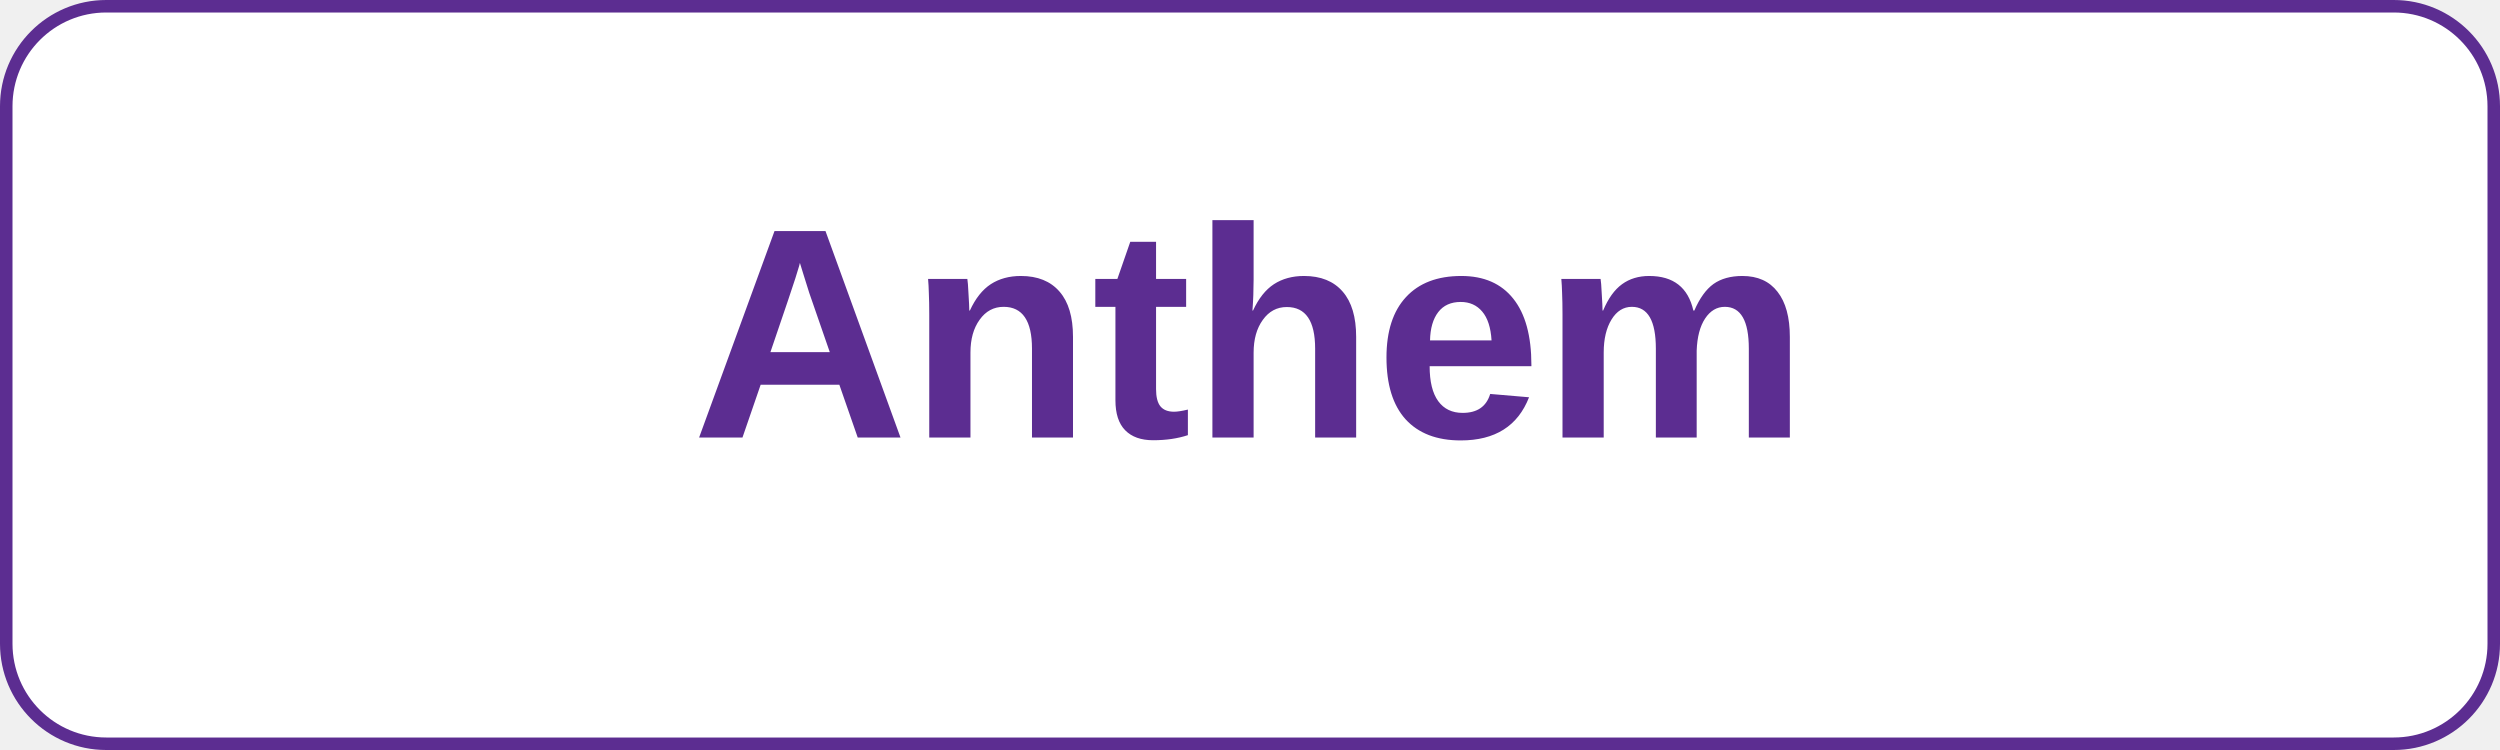
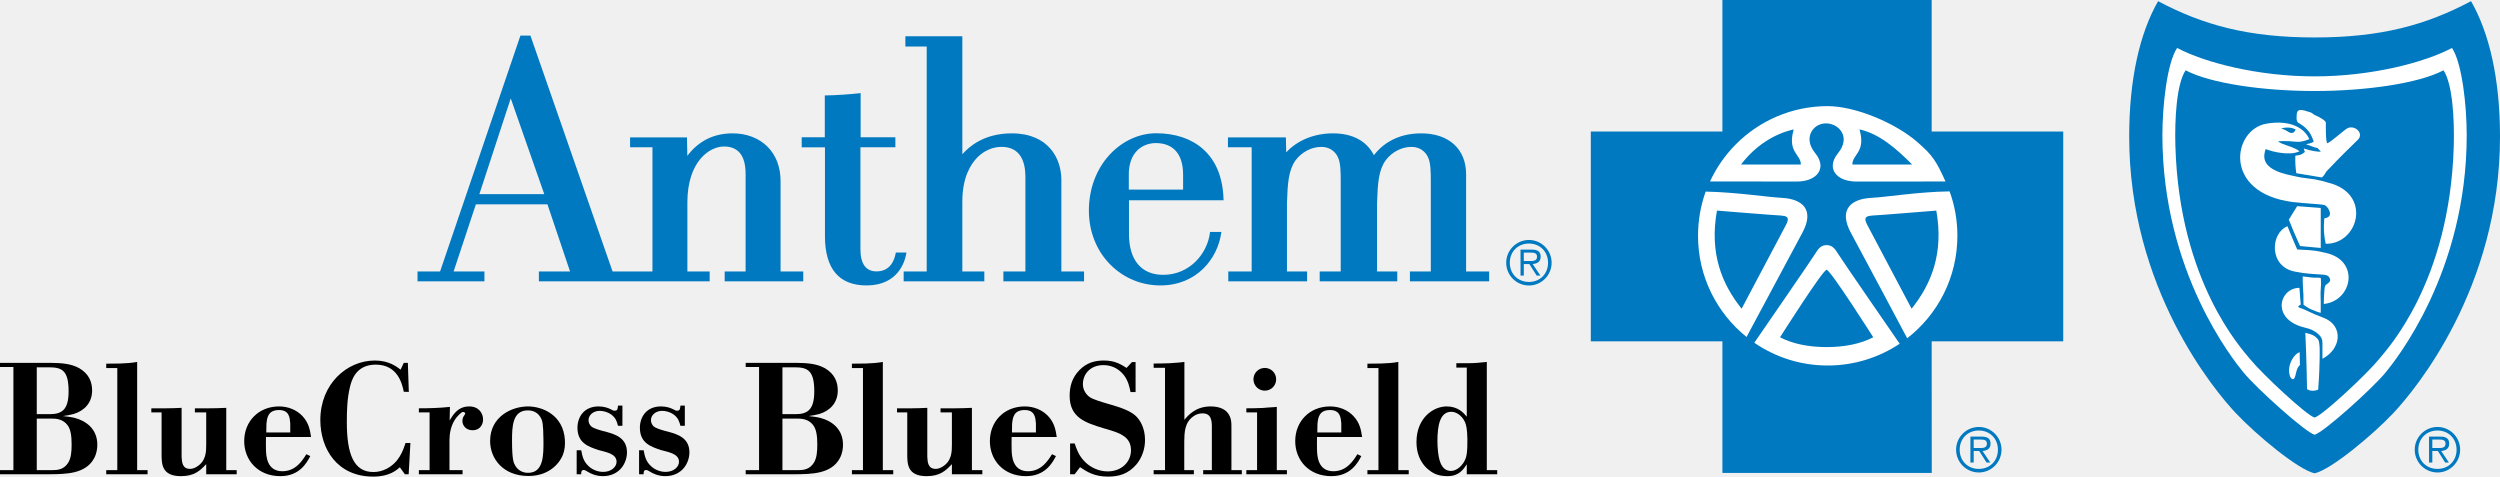
- <svg xmlns="http://www.w3.org/2000/svg" viewBox="0 0 200 60" width="200" height="60">
-   <rect x="0.5" y="0.5" width="199" height="59" rx="8" ry="8" fill="#ffffff" stroke="#5C2D91" stroke-width="1" />
-   <text x="100" y="35" font-family="Arial, Helvetica, sans-serif" font-weight="bold" font-size="24" fill="#5C2D91" text-anchor="middle">Anthem</text>
+ <svg xmlns="http://www.w3.org/2000/svg" x="0px" y="0px" width="676px" height="128.875px" viewBox="0 0 676 128.875" enable-background="new 0 0 676 128.875" xml:space="preserve">
+   <path d="M0,98.122h13.905c2.471,0.047,5.203,0.128,7.552,1.453c2.685,1.577,3.453,3.834,3.453,6.018      c0,3.276-2.052,5.456-4.992,6.353c-0.941,0.252-1.919,0.428-2.903,0.556c1.112,0.124,2.18,0.252,3.203,0.505      c2.944,0.768,6.098,2.899,6.098,7.256c0,1.023-0.171,2.348-0.854,3.627c-2.3,4.305-7.679,4.305-12.155,4.348H0v-1.112h3.626      V99.232H0V98.122z M9.94,99.322v12.666h3.494c3.331,0,5.116-1.196,5.116-6.185c0-5.633-1.785-6.48-5.285-6.48H9.94z       M9.94,113.182v13.943h4.266c1.402,0,3.109-0.167,4.26-2.044c0.77-1.285,0.898-2.99,0.898-4.818c0-2.182-0.169-4.18-1.196-5.419      c-1.234-1.538-3.027-1.662-4.264-1.662H9.94z" />
+   <path d="M28.728,98.336c0.815,0,2.221,0,3.761-0.041c1.53-0.045,3.237-0.173,4.598-0.426v29.256h2.818v1.112H28.728v-1.112      h2.989V99.532h-2.989V98.336z" />
+   <path d="M52.695,110.407c2.435,0,5.246,0.042,8.485-0.128v16.847h2.817v1.112h-8.237v-2.732      c-1.658,1.752-3.198,3.241-6.819,3.241c-5.293,0-5.248-3.369-5.248-6.136v-11.093h-2.775v-1.11c2.775,0,5.037,0.042,8.188-0.128      v13.269c0.088,1.363,0.171,3.233,2.266,3.233c0.593,0,1.149-0.167,1.791-0.552c2.598-1.538,2.598-4.177,2.598-6.015v-8.697      h-3.066V110.407z" />
+   <path d="M83.902,123.326c-0.978,1.885-2.939,5.421-8.104,5.421c-6.051,0-9.765-4.309-9.765-9.461      c0-5.34,3.879-9.388,9.425-9.388c2.386,0,4.739,0.894,6.354,2.642c1.703,1.838,2.002,3.71,2.302,5.633H71.918      c0,1.112-0.044,2.215,0,3.365c0.041,1.624,0.169,5.886,4.434,5.886c3.626,0,5.419-2.9,6.484-4.604L83.902,123.326z       M78.485,114.455c-0.128-1.483-0.252-3.582-3.027-3.582c-2.982,0-3.246,2.047-3.411,3.753L72,116.935h6.485V114.455z" />
+   <path d="M110.544,105.978l-1.363-0.047c-0.421-2.052-1.577-7.336-7.591-7.336c-5.545,0-6.613,4.566-6.994,6.183      c-0.725,3.072-0.813,6.22-0.813,9.386c0,8.657,1.88,13.47,7.167,13.47c1.239,0,2.431-0.291,3.543-0.854      c3.451-1.746,4.519-5.028,5.156-6.994h1.324l-0.471,8.451h-1.022l-1.367-1.881c-0.807,0.726-2.812,2.519-7.163,2.519      c-9.853,0-14.333-7.589-14.333-15.307c0-9.732,7.166-16.084,14.754-16.084c3.754,0,5.853,1.62,6.953,2.471l0.855-1.833h1.106      L110.544,105.978z" />
+   <path d="M113.262,110.407c2.817,0,5.629-0.086,8.404-0.385l-0.088,3.675c0.43-0.69,0.809-1.367,1.32-1.923      c0.984-1.149,2.221-1.876,3.965-1.876c2.648,0,3.759,1.876,3.759,3.537c0,1.192-0.679,2.901-2.856,2.901      c-1.754,0-2.732-1.281-2.732-2.51c0-0.772,0.299-1.247,0.552-1.585c0.088-0.171,0.218-0.295,0.218-0.424      c0-0.214-0.302-0.43-0.599-0.43c-0.599,0-1.962,1.744-1.962,1.744c-1.365,1.88-1.705,4.185-1.705,5.894v8.101h3.539v1.112      h-11.814v-1.112h2.897v-15.608h-2.897V110.407z" />
+   <path d="M152.235,122.906c-0.601,1.662-3.16,5.798-9.345,5.798c-6.862,0-10.362-4.689-10.362-9.469      c0-6.609,5.884-9.337,10.237-9.337c3.883,0,9.555,2.3,9.981,9.041C152.836,120.263,152.706,121.667,152.235,122.906z       M146.392,113.306c-0.681-1.532-1.962-2.339-3.667-2.339c-4.181,0-4.271,4.434-4.271,8.186c0,5.071,0.43,5.972,0.771,6.566      c0.513,1.025,1.664,2.133,3.541,2.133c4.221,0,4.221-4.689,4.183-8.874C146.901,114.455,146.649,113.86,146.392,113.306z" />
+   <path d="M168.301,115.14h-1.196c-0.297-1.104-0.554-2.086-1.791-3.027c-0.855-0.644-2.092-1.021-3.156-1.021      c-1.789,0-3.023,1.196-3.023,2.51c0,0.644,0.293,1.324,0.807,1.752c0.383,0.342,1.789,0.854,2.982,1.157l1.284,0.338      c2.049,0.595,5.327,1.534,5.327,5.456c0,2.819-1.913,6.441-6.57,6.441c-1.962,0-3.49-0.852-3.747-1.019      c-0.687-0.385-1.067-0.646-1.365-0.646c-0.768,0-0.728,0.855-0.683,1.155h-1.239v-6.485h1.239      c0.255,1.367,0.511,2.938,1.964,4.271c1.06,1.021,2.555,1.577,3.965,1.577c2.214,0,3.622-1.371,3.622-2.732      c0-2.257-3.072-2.643-4.816-3.157c-2.73-0.895-5.76-1.877-5.76-6.051c0-2.82,1.708-5.762,5.717-5.762      c1.496,0,2.638,0.423,3.364,0.809c0.432,0.261,0.644,0.342,0.984,0.342c0.768,0,0.807-0.424,0.895-1.369h1.196V115.14z" />
+   <path d="M185.178,115.14h-1.192c-0.295-1.104-0.554-2.086-1.789-3.027c-0.85-0.644-2.09-1.021-3.158-1.021      c-1.791,0-3.028,1.196-3.028,2.51c0,0.644,0.298,1.324,0.811,1.752c0.383,0.342,1.793,0.854,2.985,1.157l1.281,0.338      c2.045,0.595,5.332,1.534,5.332,5.456c0,2.819-1.921,6.441-6.566,6.441c-1.964,0-3.504-0.852-3.761-1.019      c-0.678-0.385-1.063-0.646-1.365-0.646c-0.766,0-0.719,0.855-0.679,1.155h-1.241v-6.485h1.241      c0.253,1.367,0.509,2.938,1.962,4.271c1.068,1.021,2.561,1.577,3.965,1.577c2.221,0,3.626-1.371,3.626-2.732      c0-2.257-3.07-2.643-4.822-3.157c-2.728-0.895-5.755-1.877-5.755-6.051c0-2.82,1.703-5.762,5.716-5.762      c1.494,0,2.646,0.423,3.37,0.809c0.426,0.261,0.635,0.342,0.979,0.342c0.768,0,0.811-0.424,0.895-1.369h1.192V115.14z" />
+   <path d="M201.633,98.122h13.903c2.471,0.047,5.199,0.128,7.544,1.453c2.687,1.577,3.455,3.834,3.455,6.018      c0,3.276-2.045,5.456-4.989,6.353c-0.937,0.252-1.923,0.428-2.899,0.556c1.112,0.124,2.174,0.252,3.199,0.505      c2.946,0.768,6.102,2.899,6.102,7.256c0,1.023-0.175,2.348-0.856,3.627c-2.3,4.305-7.676,4.305-12.158,4.348h-13.3v-1.112h3.618      V99.232h-3.618V98.122z M211.569,99.322v12.666h3.498c3.323,0,5.114-1.196,5.114-6.185c0-5.633-1.791-6.48-5.291-6.48H211.569z       M211.569,113.182v13.943h4.264c1.406,0,3.111-0.167,4.266-2.044c0.766-1.285,0.896-2.99,0.896-4.818      c0-2.182-0.175-4.18-1.196-5.419c-1.236-1.538-3.029-1.662-4.264-1.662H211.569z" />
+   <path d="M230.359,98.336c0.811,0,2.219,0,3.755-0.041c1.536-0.045,3.237-0.173,4.602-0.426v29.256h2.818v1.112h-11.175v-1.112      h2.987V99.532h-2.987V98.336z" />
+   <path d="M254.324,110.407c2.428,0,5.246,0.042,8.485-0.128v16.847h2.817v1.112h-8.235v-2.732      c-1.664,1.752-3.198,3.241-6.825,3.241c-5.289,0-5.242-3.369-5.242-6.136v-11.093h-2.774v-1.11c2.774,0,5.032,0.042,8.192-0.128      v13.269c0.082,1.363,0.165,3.233,2.257,3.233c0.597,0,1.155-0.167,1.791-0.552c2.602-1.538,2.602-4.177,2.602-6.015v-8.697      h-3.068V110.407z" />
+   <path d="M285.531,123.326c-0.982,1.885-2.944,5.421-8.104,5.421c-6.057,0-9.765-4.309-9.765-9.461      c0-5.34,3.873-9.388,9.425-9.388c2.384,0,4.732,0.894,6.352,2.642c1.706,1.838,2.003,3.71,2.306,5.633h-12.201      c0,1.112-0.047,2.215,0,3.365c0.043,1.624,0.169,5.886,4.435,5.886c3.625,0,5.417-2.9,6.483-4.604L285.531,123.326z       M280.114,114.455c-0.132-1.483-0.259-3.582-3.027-3.582c-2.985,0-3.244,2.047-3.415,3.753l-0.043,2.309h6.485V114.455z" />
+   <path d="M307.06,106.009h-1.367c-0.299-1.445-0.597-2.942-1.75-4.519c-1.705-2.219-3.966-2.763-5.586-2.763      c-3.496,0-5.544,2.386-5.544,5.152c0,1.371,0.683,2.646,1.791,3.458c0.852,0.642,3.286,1.369,5.672,2.052      c2.604,0.762,5.376,1.66,6.911,3.151c1.063,1.029,2.428,3.156,2.428,6.438c0,2.386-0.807,4.779-2.343,6.617      c-2.221,2.6-4.861,3.28-7.636,3.28c-3.749,0-5.757-1.318-7.591-2.557l-1.453,1.919h-1.237v-8.318h1.237      c0.468,1.367,1.026,3.072,2.473,4.648c1.668,1.828,4.05,2.899,6.442,2.899c3.752,0,6.313-2.557,6.313-5.715      c0-3.622-3.027-4.6-5.588-5.417l-1.876-0.552c-4.778-1.457-9.125-2.812-9.125-8.749c0-2.604,0.683-4.946,2.643-6.951      c1.962-2.004,4.138-2.6,6.65-2.6c2.984,0,4.612,1.068,6.1,2.005l1.455-1.577h0.982V106.009z" />
+   <path d="M311.945,98.295c1.155,0,2.608,0,4.354-0.082c2.388-0.134,3.239-0.263,3.962-0.344v15.65      c0.986-1.19,3.036-3.622,7.082-3.622c2.559,0,3.883,0.894,4.48,1.571c1.196,1.371,1.155,2.823,1.155,4.227v11.43h2.812v1.112      h-10.451v-1.112h2.345v-11.263c0.047-2.166-0.165-4.089-2.516-4.089c-0.933,0-1.789,0.295-2.426,0.766      c-2.431,1.663-2.479,4.395-2.518,6.823v7.763h2.602v1.112h-10.879v-1.112h3.072V99.446h-3.072V98.295z" />
+   <path d="M337.01,111.518v-1.11c1.923,0,2.944-0.039,4.056-0.086c1.068-0.081,2.176-0.171,4.181-0.299v17.104h2.733v1.112H337.01      v-1.112h2.901v-15.608H337.01z M342.001,99.489c1.713,0,3.074,1.367,3.074,3.066c0,1.706-1.36,3.081-3.074,3.081      c-1.706,0-3.068-1.375-3.068-3.081C338.933,100.856,340.296,99.489,342.001,99.489z" />
+   <path d="M368.099,123.326c-0.974,1.885-2.943,5.421-8.108,5.421c-6.053,0-9.763-4.309-9.763-9.461      c0-5.34,3.882-9.388,9.423-9.388c2.392,0,4.743,0.894,6.356,2.642c1.713,1.838,2.011,3.71,2.313,5.633h-12.201      c0,1.112-0.047,2.215,0,3.365c0.034,1.624,0.171,5.886,4.433,5.886c3.624,0,5.419-2.9,6.484-4.604L368.099,123.326z       M362.684,114.455c-0.132-1.483-0.257-3.582-3.033-3.582c-2.98,0-3.237,2.047-3.408,3.753l-0.039,2.309h6.48V114.455z" />
+   <path d="M369.749,98.336c0.819,0,2.225,0,3.761-0.041c1.536-0.045,3.239-0.173,4.597-0.426v29.256h2.815v1.112h-11.173v-1.112      h2.987V99.532h-2.987V98.336z" />
+   <path d="M393.794,99.408v-1.194h2.864c2.176,0,3.324-0.134,5.374-0.344v29.256h2.812v1.112h-8.227v-2.686      c-0.982,1.448-2.095,3.194-5.248,3.194c-1.108,0-2.262-0.167-3.28-0.595c-0.77-0.342-5.077-2.433-5.077-8.617      c0-6.563,4.608-9.637,8.149-9.637c3.113,0,4.601,1.748,5.456,2.774V99.408H393.794z M396.019,113.907      c-0.729-1.5-2.225-2.563-3.586-2.563c-3.023,0-3.753,3.582-3.753,7.941c0,0.85,0.053,1.744,0.135,2.596      c0.208,1.876,0.636,5.462,3.532,5.462c1.622,0,3.288-1.581,3.924-3.294c0.212-0.502,0.563-1.528,0.51-5.281      C396.735,116.208,396.527,114.887,396.019,113.907z" />
+   <path fill="#0079C1" d="M535.076,126.792c-2.995,0-5.175-2.168-5.175-5.197c0-2.993,2.18-5.188,5.175-5.188      c2.979,0,5.162,2.194,5.162,5.188C540.238,124.624,538.055,126.792,535.076,126.792 M535.076,127.758      c3.386,0,6.132-2.767,6.132-6.164c0-3.378-2.746-6.145-6.132-6.145c-3.391,0-6.148,2.767-6.148,6.145      C528.928,124.992,531.686,127.758,535.076,127.758 M533.687,121.951h1.495l1.98,3.117h1.007l-2.091-3.117      c1.21-0.108,2.164-0.6,2.164-1.958c0-1.268-0.611-1.939-2.445-1.939h-2.999v7.015h0.889V121.951z M533.687,121.142v-2.284h1.923      c0.852,0,1.654,0.124,1.654,1.118c0,1.311-1.356,1.166-2.347,1.166H533.687z" />
+   <path fill="#0079C1" d="M659.095,126.792c-2.999,0-5.184-2.168-5.184-5.197c0-2.993,2.185-5.188,5.184-5.188      c2.982,0,5.162,2.194,5.162,5.188C664.257,124.624,662.077,126.792,659.095,126.792 M659.095,127.758      c3.382,0,6.128-2.767,6.128-6.164c0-3.378-2.746-6.145-6.128-6.145c-3.395,0-6.153,2.767-6.153,6.145      C652.941,124.992,655.7,127.758,659.095,127.758 M657.701,121.951h1.499l1.977,3.117h1.006l-2.086-3.117      c1.21-0.108,2.16-0.6,2.16-1.958c0-1.268-0.604-1.939-2.438-1.939h-3.007v7.015h0.889V121.951z M657.701,121.142v-2.284h1.923      c0.855,0,1.654,0.124,1.654,1.118c0,1.311-1.356,1.166-2.347,1.166H657.701z" />
+   <polygon fill="#0079C1" points="557.897,35.575 522.322,35.575 522.322,0 465.738,0 465.738,35.575 430.155,35.575     430.155,92.302 465.738,92.302 465.738,127.879 522.347,127.879 522.322,92.302 557.897,92.302 " />
+   <path fill="#0079C1" d="M668.169,0.317c-12.086,6.412-24.272,9.812-42.303,9.812c-18.055,0-30.226-3.4-42.318-9.808     c-4.979,8.685-7.815,21.129-7.815,36.608c0,41.144,23.103,68.698,28.799,74.745c5.681,6.041,16.971,15.378,21.335,16.311     c4.352-0.933,15.646-10.288,21.326-16.323C652.885,105.627,676,78.069,676,36.93C676,21.451,673.156,9.002,668.169,0.317" />
+   <path fill="#FFFFFF" d="M527.171,51.749c-8.764,0.141-16.611,1.504-21.387,1.772c-5.049,0.31-8.749,2.973-5.351,9.347     c3.427,6.377,14.823,27.703,15.271,28.602c8.268-6.419,13.573-16.447,13.573-27.707     C529.278,59.536,528.544,55.506,527.171,51.749 M516.899,83.478c0,0-10.83-20.46-12.004-22.683c-1.194-2.223,0-2.374,1.324-2.514     c1.039,0,17.357-1.336,17.357-1.336C525.635,68.504,522.225,76.802,516.899,83.478 M482.062,53.521     c-4.678-0.265-12.31-1.528-20.85-1.713c-1.337,3.722-2.066,7.774-2.066,11.955c0,11.05,5.118,20.915,13.121,27.353     c2.249-4.219,12.057-22.508,15.129-28.247C490.802,56.494,487.085,53.832,482.062,53.521 M482.945,60.795     c-1.186,2.223-12.016,22.683-12.016,22.683c-5.33-6.676-8.744-14.974-6.666-26.534c0,0,16.307,1.336,17.346,1.336     C482.945,58.421,484.119,58.572,482.945,60.795 M491.221,47.277c1.394-1.426,1.508-3.567-0.419-5.906     c-3.406-4.154-0.457-8.155,3.112-8.011c3.558,0.151,6.52,3.857,3.121,8.011c-1.919,2.339-1.825,4.48-0.423,5.906     c1.083,1.126,2.97,1.807,5.313,1.807l24.15-0.008c-2.538-5.499-3.341-6.963-7.713-10.743c-5.79-5.016-16.592-9.636-24.158-9.636     c-9.689,0-18.446,3.936-24.79,10.288c-2.901,2.914-5.285,6.318-7.033,10.083l23.527,0.016     C488.255,49.084,490.121,48.404,491.221,47.277 M502.806,34.988c5.496,1.2,10.178,5.423,14.24,9.496h-16.168     C500.878,41.667,504.586,41.216,502.806,34.988 M485.02,34.999c-1.78,6.218,1.932,6.668,1.932,9.486h-16.177     C474.349,39.739,479.527,36.188,485.02,34.999 M493.914,66.277c-1.475,0-2.232,0.904-3.112,2.377     c-0.782,1.302-13.483,19.737-16.438,24.024c5.64,3.885,12.484,6.154,19.84,6.154c7.22,0,13.902-2.18,19.472-5.888     c0,0-15.756-22.81-16.641-24.291C496.135,67.182,495.394,66.277,493.914,66.277 M493.914,93.852     c-4.894,0-9.196-0.882-12.594-2.655c0,0,11.563-18.246,12.594-18.246c1.035,0,12.615,18.246,12.615,18.246     C503.115,92.97,498.813,93.852,493.914,93.852" />
+   <path fill="#FFFFFF" d="M663.022,12.965c-7.493,3.975-21.877,7.688-37.156,7.688c-15.3,0-29.676-3.714-37.173-7.688     c-2.75,4.146-3.98,15.663-3.98,23.588c0,37.117,19.317,60.95,21.934,64.165c3.565,4.339,16.819,16.259,19.22,16.83     c2.375-0.57,15.639-12.49,19.199-16.83c2.633-3.225,21.934-27.047,21.934-64.165C666.999,28.628,665.772,17.111,663.022,12.965      M643.171,97.248c-3.202,3.912-15.141,15.099-17.305,15.657c-2.164-0.558-14.118-11.745-17.325-15.657     c-2.376-2.899-19.236-20.947-20.316-57.745c-0.212-7.135,0.29-16.769,2.763-20.495c6.748,3.573,21.103,5.603,34.879,5.603     c13.739-0.004,28.114-2.029,34.858-5.603c2.478,3.726,2.97,13.36,2.771,20.487C662.428,76.301,645.551,94.349,643.171,97.248" />
+   <path fill="#FFFFFF" d="M628.633,86.069c-0.603-0.249-2.168-0.847-2.922-1.165c-0.949-0.406-2.607-1.255-3.288-1.481     c-0.627-0.214-1.65-0.369-0.297-1.071c-0.054-0.988-0.176-1.679-0.204-2.441c0-0.617-0.11-1.34-0.167-2.078     c-5.477,0.049-7.685,8.451,1.251,10.692c1.3,0.322,1.703,0.458,2.241,0.733c0.985,0.526,1.365,0.833,1.813,1.271     c0.579,0.54,0.93,1.239,0.93,2.196v4.284C633.11,94.333,633.628,88.246,628.633,86.069" />
+   <path fill="#FFFFFF" d="M627.558,75.201c-0.889-0.255-0.901,0.008-2.693-0.186c-0.97-0.112-1.398-0.218-2.213-0.261     c-0.021,0.654,0.037,2.483,0.073,3.058l0.122,1.915v1.503c0,0.188,0.024,1.006,0.033,1.206c0.644,0.344,1.197,0.9,2.265,1.308     c0.722,0.265,1.684,0.731,2.384,0.831c0-0.66-0.028-2.074,0-2.754c0.009-1.286-0.073-1.255-0.053-2.579     c0.017-0.703,0.082-1.636,0.126-2.347C627.626,76.549,627.549,75.465,627.558,75.201" />
+   <path fill="#FFFFFF" d="M624.64,90.332c-0.681-0.202-0.692-0.132-1.279-0.354c0.13,3.284,0.31,7.243,0.342,9.594     c0.058,2.292,0.118,5.118,0.118,5.645c1.337,0.909,3.008,0.141,3.008,0.141c0.036-0.367,0.325-3.948,0.387-7.837     c0.024-1.589,0.195-5.128-0.48-5.82C626.4,91.287,625.711,90.635,624.64,90.332" />
+   <path fill="#FFFFFF" d="M618.951,100.188c0.005,0.373,0.103,1.919,0.836,2.296c0.269,0.141,0.477-0.01,0.587-0.181     c0.533-0.813,0.419-2.659,1.527-3.598l-0.081-3.498C620.219,95.822,618.936,98.226,618.951,100.188" />
+   <path fill="#FFFFFF" d="M628.764,68.351c-1.365-0.291-2.095-0.466-2.498-0.52c-2.371-0.295-3.109-0.242-5.102-0.373l-1.23-2.86     l-1.394-3.419c-4.616,1.791-5.138,10.902,2.001,12.265c3.084,0.591,4.001,0.534,4.934,0.642c1.789,0.192,3.737,0.008,4.271,0.78     c0.949,1.374-0.347,1.626-0.981,2.325c-0.204,0.532-0.204,0.762-0.261,1.508c-0.119,1.192-0.135,2.377-0.155,3.492     C636.04,81.418,638.306,70.395,628.764,68.351" />
+   <path fill="#FFFFFF" d="M629.541,49.394c-0.513-0.124-1.014-0.318-1.576-0.458c-1.296-0.326-2.751-0.586-4.352-0.753     c-1.565-0.125-3.012-0.544-4.177-0.772c-8.476-1.717-7.347-5.378-6.816-7.096c1.418,0.525,2.746,0.839,4.168,1.027     c1.662,0.209,3.463,0.271,5.008-0.432c-1.386-1.204-4.784-1.748-5.814-2.689c0,0,1.833-0.236,4.934,0.114     c1.553,0.186,3.505-0.719,3.505-0.719c-1.157-2.744-4.779-5.315-11.503-4.192c-9.258,1.538-12.057,18.721,6.976,21.198     c1.116,0.141,3.301,0.29,4.552,0.416c1.98,0.175,2.909,0.175,4.059,0.397c0.807,0.155,2.97,3.276,0.004,3.582     c0,0-0.477,3.315,0.366,6.9C637.772,66.047,641.492,52.301,629.541,49.394 M620.748,35.007c0,0-0.289,0.859-0.904,0.933     c-0.57,0.065-0.941-0.188-1.324-0.442c-1.035-0.642-1.699-0.748-1.699-0.748S618.911,34.013,620.748,35.007" />
+   <polygon fill="#FFFFFF" points="621.938,66.53 627.528,67.049 627.528,56.233 621.151,55.744 618.895,59.391 620.374,63.001     " />
+   <path fill="#FFFFFF" d="M634.513,34.813c-0.974,0.656-3.957,3.329-5.114,3.901c-0.619,0.31-0.484-5.521-0.484-5.521     c0.045-0.475-1.491-1.477-3.117-2.137c-0.191-0.102-0.465-0.409-0.941-0.638c-2.53-0.813-3.915-1.344-3.847,1.072     c0.021,0.389-0.162,0.882,0.29,1.614c0,0,2.44,1.204,3.516,3.251c0.632,1.208,0.808,1.962,0.808,1.962s-0.534,0.446-2.099,0.676     c1.198,0.385,2.204,0.878,3.146,1.045l0.889,0.972c-0.693,0.073-2.571-0.179-4.621-0.844l0.293,0.933     c-0.822,0.679-1.182,0.854-2.57,0.994c-0.069,1.581,0.024,3.315,0.265,4.743l6.89,1.143c0.563-0.326,1.174-1.55,1.243-1.62     c1.227-1.314,3.573-3.777,8.491-8.552C639.418,35.991,636.488,33.495,634.513,34.813" />
+   <path fill="#0079C1" d="M325.265,40.275c-3.131-2.776-7.503-4.241-12.647-4.241c-4.578,0-9.155,2.1-12.542,5.761       c-3.626,3.91-5.629,9.264-5.643,15.086c-0.015,5.704,2.063,10.93,5.845,14.715c3.608,3.612,8.408,5.594,13.523,5.582       c9.885-0.018,15.429-7.324,16.407-14.114l0.053-0.354h-0.358h-2.435H327.2l-0.039,0.275       c-0.697,5.503-5.378,11.346-12.687,11.328c-5.833-0.008-9.182-3.995-9.196-10.942c0,0,0-7.599,0-9.223h25.259h0.322       l-0.017-0.315C330.656,47.938,328.777,43.376,325.265,40.275z M319.907,51.274H305.23c0-0.994,0-4.148,0-4.148       c-0.004-2.713,0.778-4.942,2.27-6.432c1.308-1.298,3.101-2.009,5.055-2.009c4.73,0.016,7.34,3.023,7.353,8.463       C319.907,47.149,319.907,50.28,319.907,51.274z" />
+   <path fill="#0079C1" d="M245.097,68.286h-0.36h-2.251h-0.252l-0.047,0.249c-0.344,1.821-1.471,4.861-5.175,4.849       c-2.877-0.008-4.339-2.021-4.352-5.976c0,0,0-24.541,0-27.583h9.145h0.312l-0.004-0.303l-0.006-2.09v-0.31h-0.306h-9.082       V25.523v-0.346l-0.338,0.039c-2.21,0.249-6.711,0.583-9.05,0.583h-0.308v0.308v11.007h-5.935h-0.31v0.308v2.108v0.3h0.31h5.978       v24.016c0.008,8.846,3.797,13.334,11.258,13.334c8.565,0,10.366-6.532,10.716-8.532L245.097,68.286z" />
+   <path fill="#0079C1" d="M211.066,73.406V48.982c0-3.779-1.22-7.004-3.542-9.329c-2.325-2.313-5.67-3.602-9.417-3.594       c-5.12,0.004-9.235,2.063-12.258,6.085l-0.083-4.698l-0.004-0.299h-0.301h-14.779h-0.308v0.308v2.056v0.313h0.308h5.741v33.581       h-10.788L143.501,9.834l-0.069-0.206h-0.222h-2.266h-0.218l-0.074,0.206l-21.654,63.572h-5.79h-0.31v0.312v2.047v0.312h0.31       h17.476h0.31v-0.312v-2.047v-0.312h-0.31h-8.027l6.018-18.152h19.354l6.114,18.152h-8.121h-0.31v0.312v2.047v0.312h0.31h45.56       h0.31v-0.312v-2.055v-0.304h-0.31h-5.715V54.76c0.012-11.12,5.945-15.153,9.928-15.145c3.857,0,5.814,2.498,5.819,7.422       c0,0,0,23.404,0,26.369h-5.344h-0.314v0.304v2.055v0.312h0.314h20.624h0.308v-0.312v-2.055v-0.304h-0.308H211.066z        M138.104,26.607l9.068,25.888h-17.551L138.104,26.607z" />
+   <path fill="#0079C1" d="M286.992,73.406V48.602c-0.004-5.792-3.522-12.55-13.422-12.542       c-7.668,0.004-11.643,3.726-13.354,5.649V10.121V9.813h-0.308h-14.787h-0.306v0.308v2.16v0.299h0.306h5.46v60.826h-5.92h-0.31       v0.304v2.055v0.312h0.31h21.198h0.303v-0.312v-2.055v-0.304h-0.303h-5.644V54.52c0-6.528,2.231-10.117,4.101-11.998       c1.817-1.807,4.128-2.81,6.523-2.806c5.285,0.006,6.41,4.348,6.428,7.988c0,0,0,22.787,0,25.701h-5.647h-0.306v0.304v2.055       v0.312h0.306h21.198h0.31v-0.312v-2.055v-0.304h-0.31H286.992z" />
+   <path fill="#0079C1" d="M402.358,73.406h-5.921V47.102c-0.008-6.819-4.682-11.05-12.179-11.042       c-7.086,0.004-10.952,3.533-12.753,5.902c-1.977-3.858-5.795-5.91-11.102-5.902c-5.057,0.004-9.598,1.876-12.613,5.136       l-0.081-3.749l-0.013-0.299h-0.304h-15.051h-0.306v0.308v2.056v0.313h0.306h6.108v33.581h-6.016h-0.304v0.304v2.055v0.312       h0.304h20.703h0.304v-0.312v-2.055v-0.304h-0.304h-5.14v-18.56c0.175-5.393,0.432-8.862,2.347-11.531       c1.671-2.215,4.317-3.592,6.917-3.592c3.213,0,4.344,2.414,4.46,2.689c0.809,1.542,0.809,4.193,0.809,6.762v24.232h-5.37       h-0.313v0.304v2.055v0.312h0.313h20.356h0.306v-0.312v-2.055v-0.304h-0.306h-5.158v-18.56       c0.179-5.393,0.424-8.862,2.354-11.531c1.663-2.215,4.312-3.592,6.911-3.592c3.21,0,4.343,2.414,4.457,2.689       c0.811,1.542,0.811,4.193,0.811,6.762v24.232h-5.342h-0.313v0.304v2.055v0.312h0.313h20.81h0.306v-0.312v-2.055v-0.304H402.358       z" />
+   <path fill="#0079C1" d="M413.433,76.235c-2.998,0-5.183-2.176-5.183-5.195c0-2.999,2.185-5.187,5.183-5.187      c2.979,0,5.159,2.188,5.159,5.187C418.592,74.06,416.411,76.235,413.433,76.235 M413.433,77.199      c3.382,0,6.125-2.763,6.125-6.159c0-3.384-2.743-6.151-6.125-6.151c-3.397,0-6.156,2.767-6.156,6.151      C407.276,74.437,410.035,77.199,413.433,77.199 M412.035,71.397h1.504l1.976,3.117h1.007l-2.086-3.117      c1.21-0.112,2.155-0.605,2.155-1.958c0-1.273-0.599-1.945-2.433-1.945h-3.007v7.021h0.884V71.397z M412.035,70.582v-2.278h1.924      c0.855,0,1.658,0.125,1.658,1.108c0,1.32-1.357,1.169-2.343,1.169H412.035z" />
</svg>
